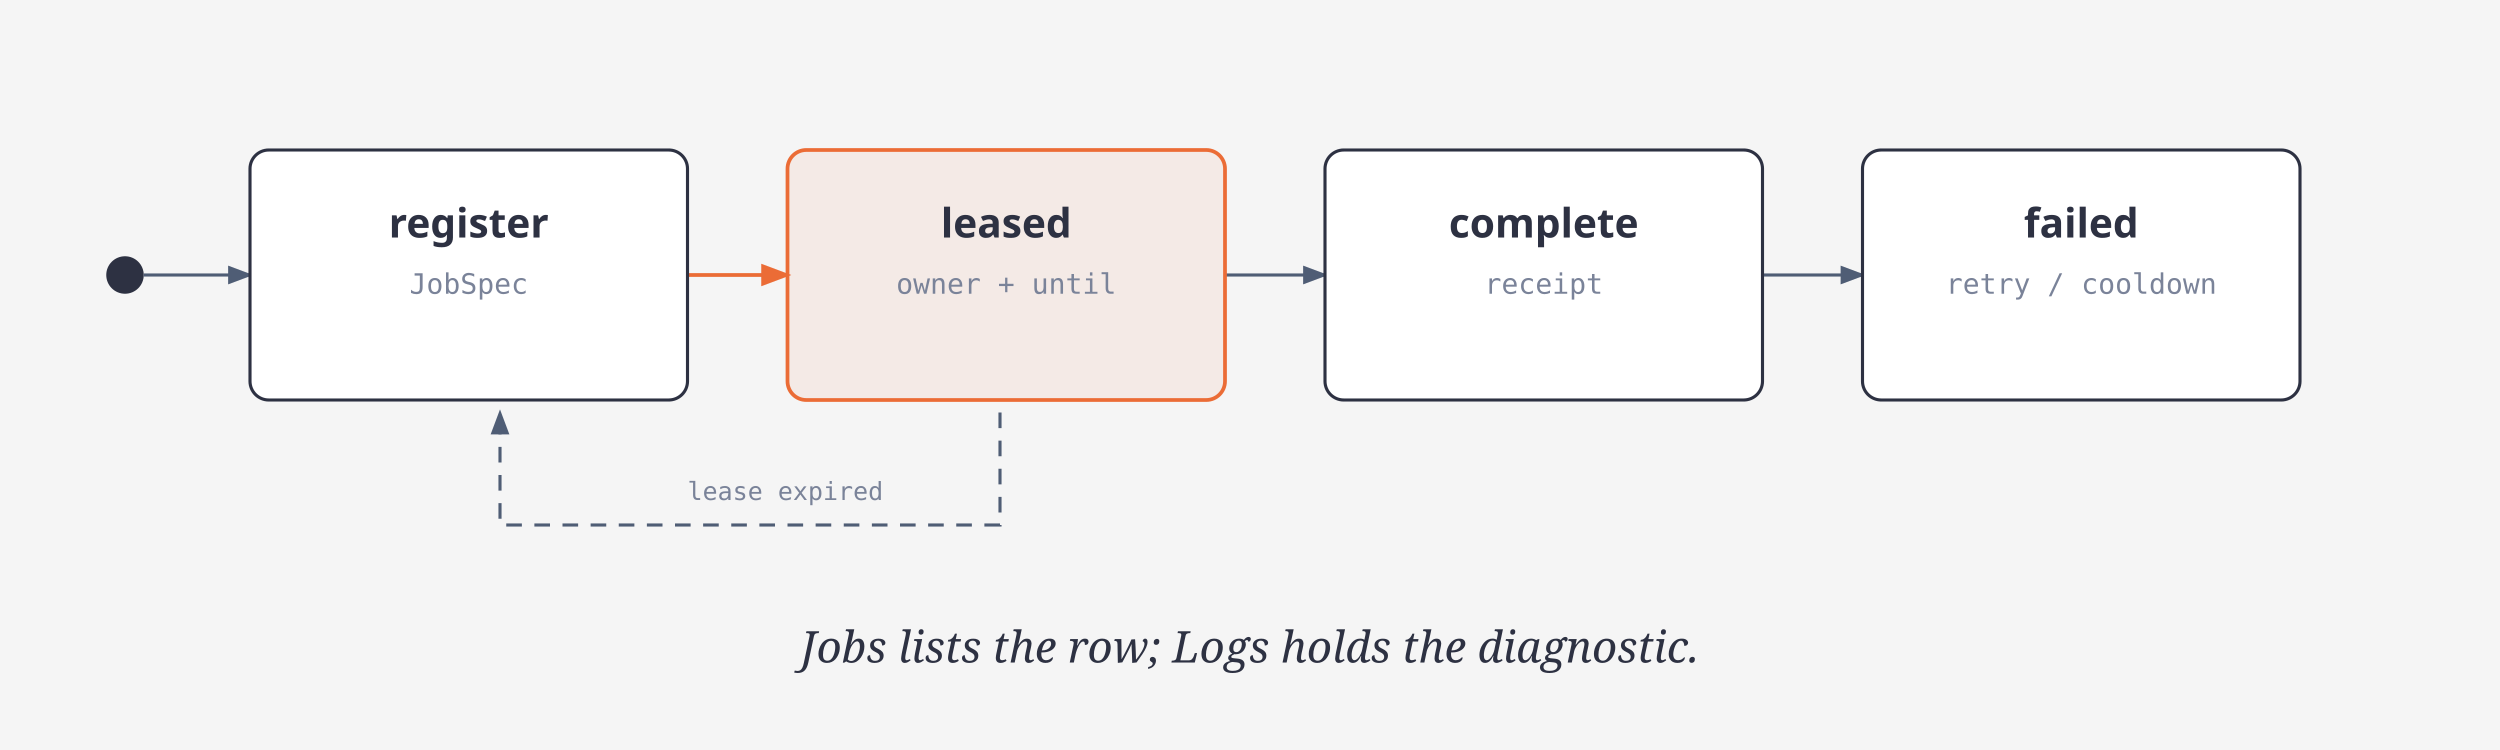
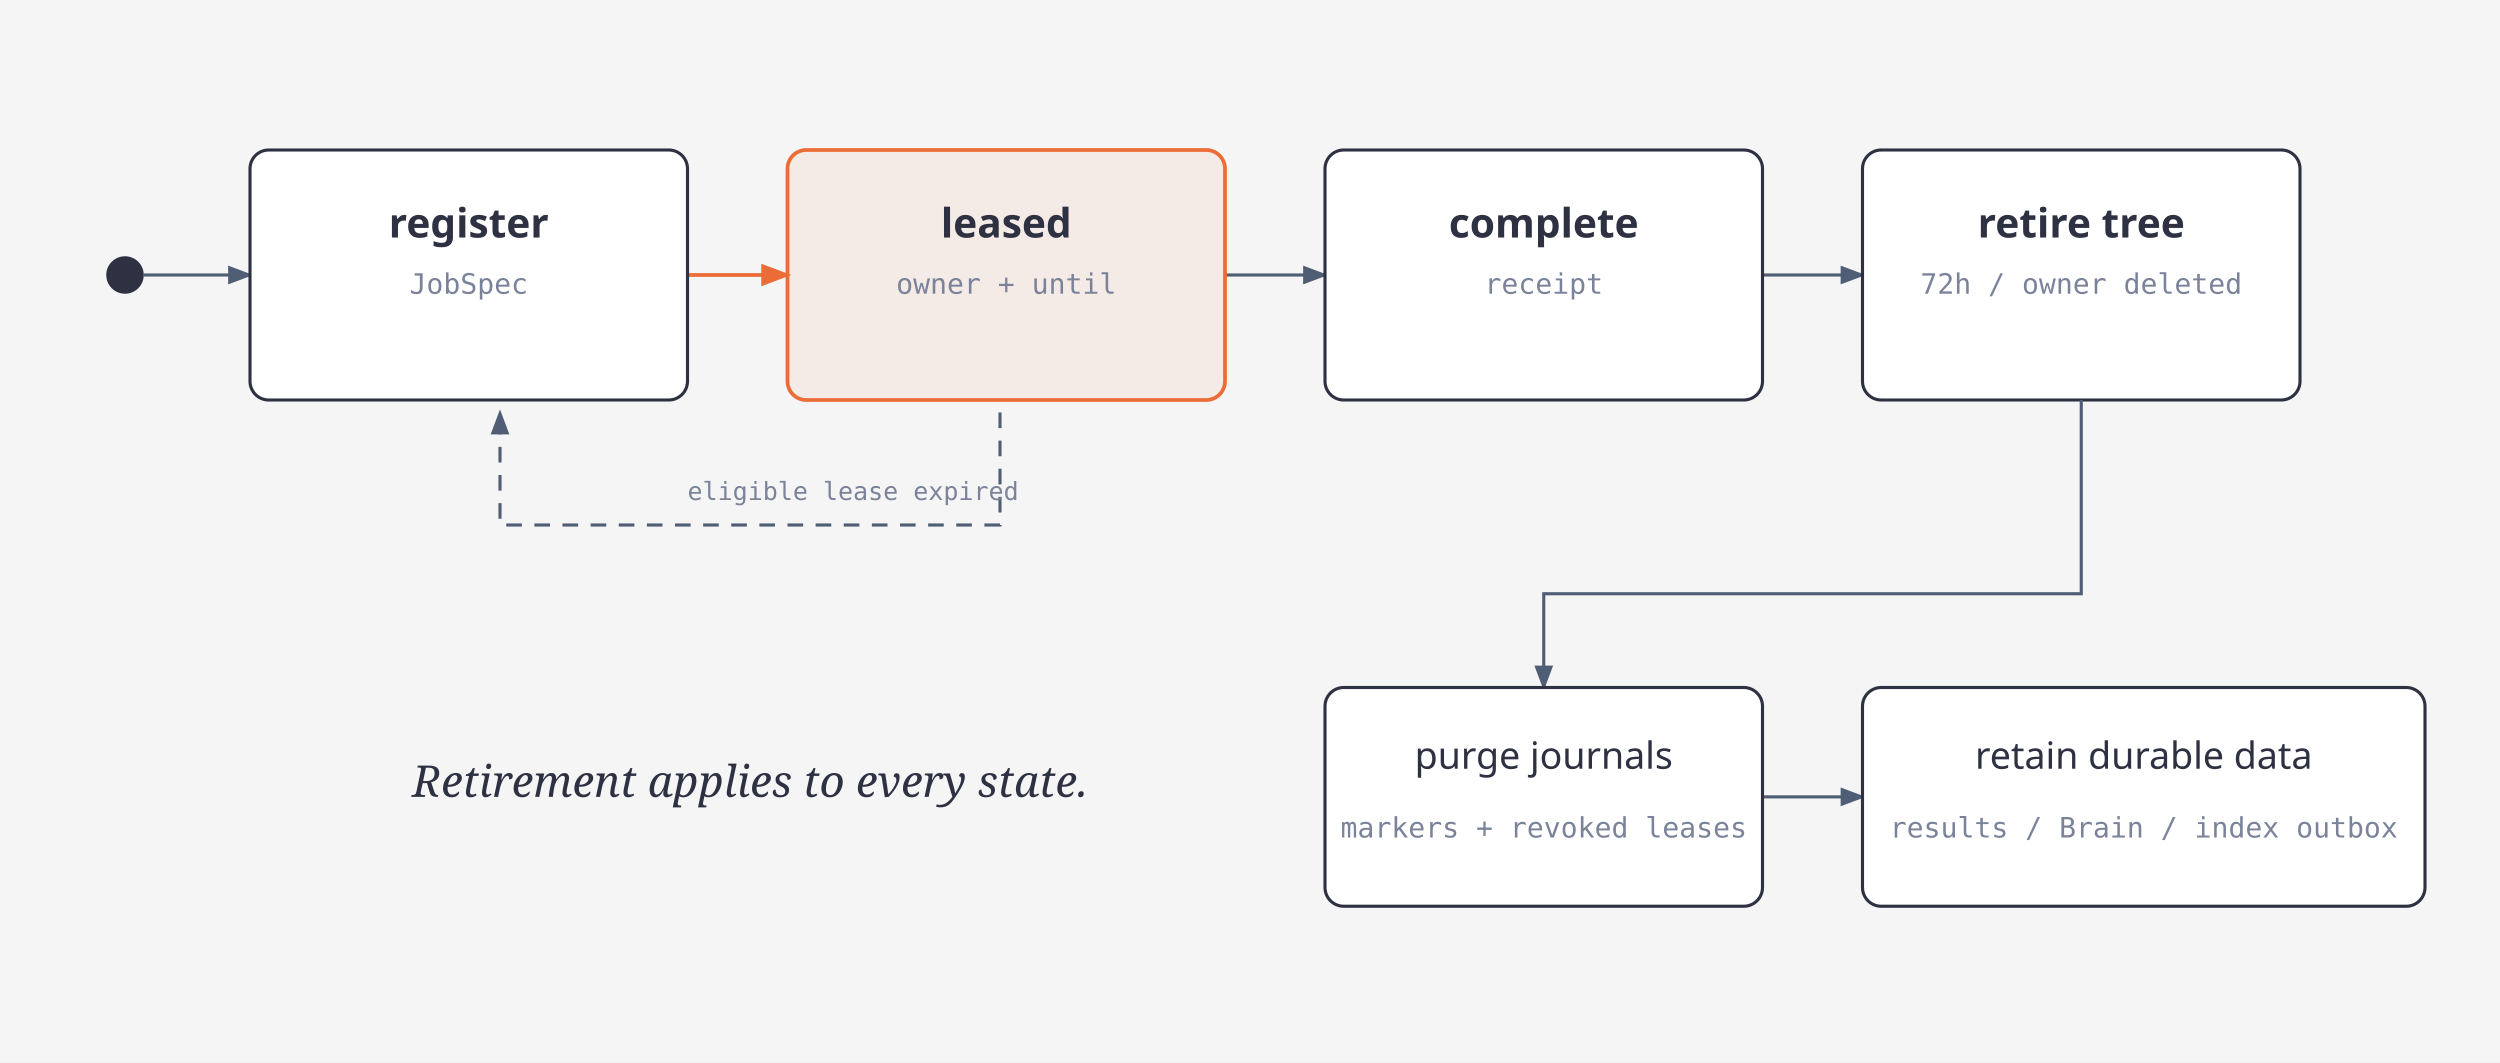
- <svg xmlns="http://www.w3.org/2000/svg" role="img" aria-labelledby="jobs-lifecycle-title jobs-lifecycle-desc" viewBox="0 0 800 240">
+ <svg xmlns="http://www.w3.org/2000/svg" role="img" aria-labelledby="jobs-lifecycle-title jobs-lifecycle-desc" viewBox="0 0 800 340">
  <defs>
    <marker id="arrow" markerWidth="8" markerHeight="6" refX="7" refY="3" orient="auto">
      <polygon points="0 0, 8 3, 0 6" fill="#4f5d75" />
    </marker>
    <marker id="arrow-accent" markerWidth="8" markerHeight="6" refX="7" refY="3" orient="auto">
      <polygon points="0 0, 8 3, 0 6" fill="#eb6c36" />
    </marker>
    <marker id="arrow-link" markerWidth="8" markerHeight="6" refX="7" refY="3" orient="auto">
      <polygon points="0 0, 8 3, 0 6" fill="#2e5aa8" />
    </marker>
  </defs>
-   <rect width="800" height="240" fill="#f5f5f5" />
+   <rect width="800" height="340" fill="#f5f5f5" />
  <circle cx="40" cy="88" r="6" fill="#2d3142" />
  <path d="M46 88 H80" fill="none" stroke="#4f5d75" stroke-width="1" marker-end="url(#arrow)" />
  <path d="M220 88 H252" fill="none" stroke="#eb6c36" stroke-width="1.2" marker-end="url(#arrow-accent)" />
  <path d="M392 88 H424" fill="none" stroke="#4f5d75" stroke-width="1" marker-end="url(#arrow)" />
  <path d="M564 88 H596" fill="none" stroke="#4f5d75" stroke-width="1" marker-end="url(#arrow)" />
  <path d="M320 132 V168 H160 V132" fill="none" stroke="#4f5d75" stroke-width="1" stroke-dasharray="5,4" marker-end="url(#arrow)" />
-   <text x="220" y="160" font-family="Geist Mono,ui-monospace,monospace" font-size="8" fill="#7a8399">lease expired</text>
+   <text x="220" y="160" font-family="Geist Mono,ui-monospace,monospace" font-size="8" fill="#7a8399">eligible lease expired</text>
  <rect x="80" y="48" width="140" height="80" rx="6" fill="#fff" stroke="#2d3142" stroke-width="1" />
  <text x="150.0" y="76" text-anchor="middle" font-family="Geist,system-ui,sans-serif" font-size="13" font-weight="600" fill="#2d3142">register</text>
  <text x="150.0" y="94" text-anchor="middle" font-family="Geist Mono,ui-monospace,monospace" font-size="9" fill="#7a8399">JobSpec</text>
  <rect x="252" y="48" width="140" height="80" rx="6" fill="rgba(235,108,54,0.08)" stroke="#eb6c36" stroke-width="1.2" />
  <text x="322.0" y="76" text-anchor="middle" font-family="Geist,system-ui,sans-serif" font-size="13" font-weight="600" fill="#2d3142">leased</text>
  <text x="322.0" y="94" text-anchor="middle" font-family="Geist Mono,ui-monospace,monospace" font-size="9" fill="#7a8399">owner + until</text>
  <rect x="424" y="48" width="140" height="80" rx="6" fill="#fff" stroke="#2d3142" stroke-width="1" />
  <text x="494.0" y="76" text-anchor="middle" font-family="Geist,system-ui,sans-serif" font-size="13" font-weight="600" fill="#2d3142">complete</text>
  <text x="494.0" y="94" text-anchor="middle" font-family="Geist Mono,ui-monospace,monospace" font-size="9" fill="#7a8399">receipt</text>
  <rect x="596" y="48" width="140" height="80" rx="6" fill="#fff" stroke="#2d3142" stroke-width="1" />
-   <text x="666.0" y="76" text-anchor="middle" font-family="Geist,system-ui,sans-serif" font-size="13" font-weight="600" fill="#2d3142">failed</text>
-   <text x="666.0" y="94" text-anchor="middle" font-family="Geist Mono,ui-monospace,monospace" font-size="9" fill="#7a8399">retry / cooldown</text>
-   <text x="400" y="212" text-anchor="middle" font-family="Instrument Serif,serif" font-size="14" font-style="italic" fill="#2d3142">Jobs lists the row; Logs holds the diagnostic.</text>
+   <text x="666.0" y="76" text-anchor="middle" font-family="Geist,system-ui,sans-serif" font-size="13" font-weight="600" fill="#2d3142">retire tree</text>
+   <text x="666.0" y="94" text-anchor="middle" font-family="Geist Mono,ui-monospace,monospace" font-size="9" fill="#7a8399">72h / owner deleted</text>
+   <path d="M666 128 V190 H494 V220" fill="none" stroke="#4f5d75" marker-end="url(#arrow)" />
+   <path d="M564 255 H596" fill="none" stroke="#4f5d75" marker-end="url(#arrow)" />
+   <rect x="424" y="220" width="140" height="70" rx="6" fill="#fff" stroke="#2d3142" />
+   <text x="494" y="246" text-anchor="middle" font-family="Geist,system-ui,sans-serif" font-size="12" fill="#2d3142">purge journals</text>
+   <text x="494" y="268" text-anchor="middle" font-family="Geist Mono,monospace" font-size="9" fill="#7a8399">markers + revoked leases</text>
+   <rect x="596" y="220" width="180" height="70" rx="6" fill="#fff" stroke="#2d3142" />
+   <text x="686" y="246" text-anchor="middle" font-family="Geist,system-ui,sans-serif" font-size="12" fill="#2d3142">retain durable data</text>
+   <text x="686" y="268" text-anchor="middle" font-family="Geist Mono,monospace" font-size="9" fill="#7a8399">results / Brain / index outbox</text>
+   <text x="240" y="255" text-anchor="middle" font-family="Instrument Serif,serif" font-size="14" font-style="italic" fill="#2d3142">Retirement applies to every state.</text>
</svg>
